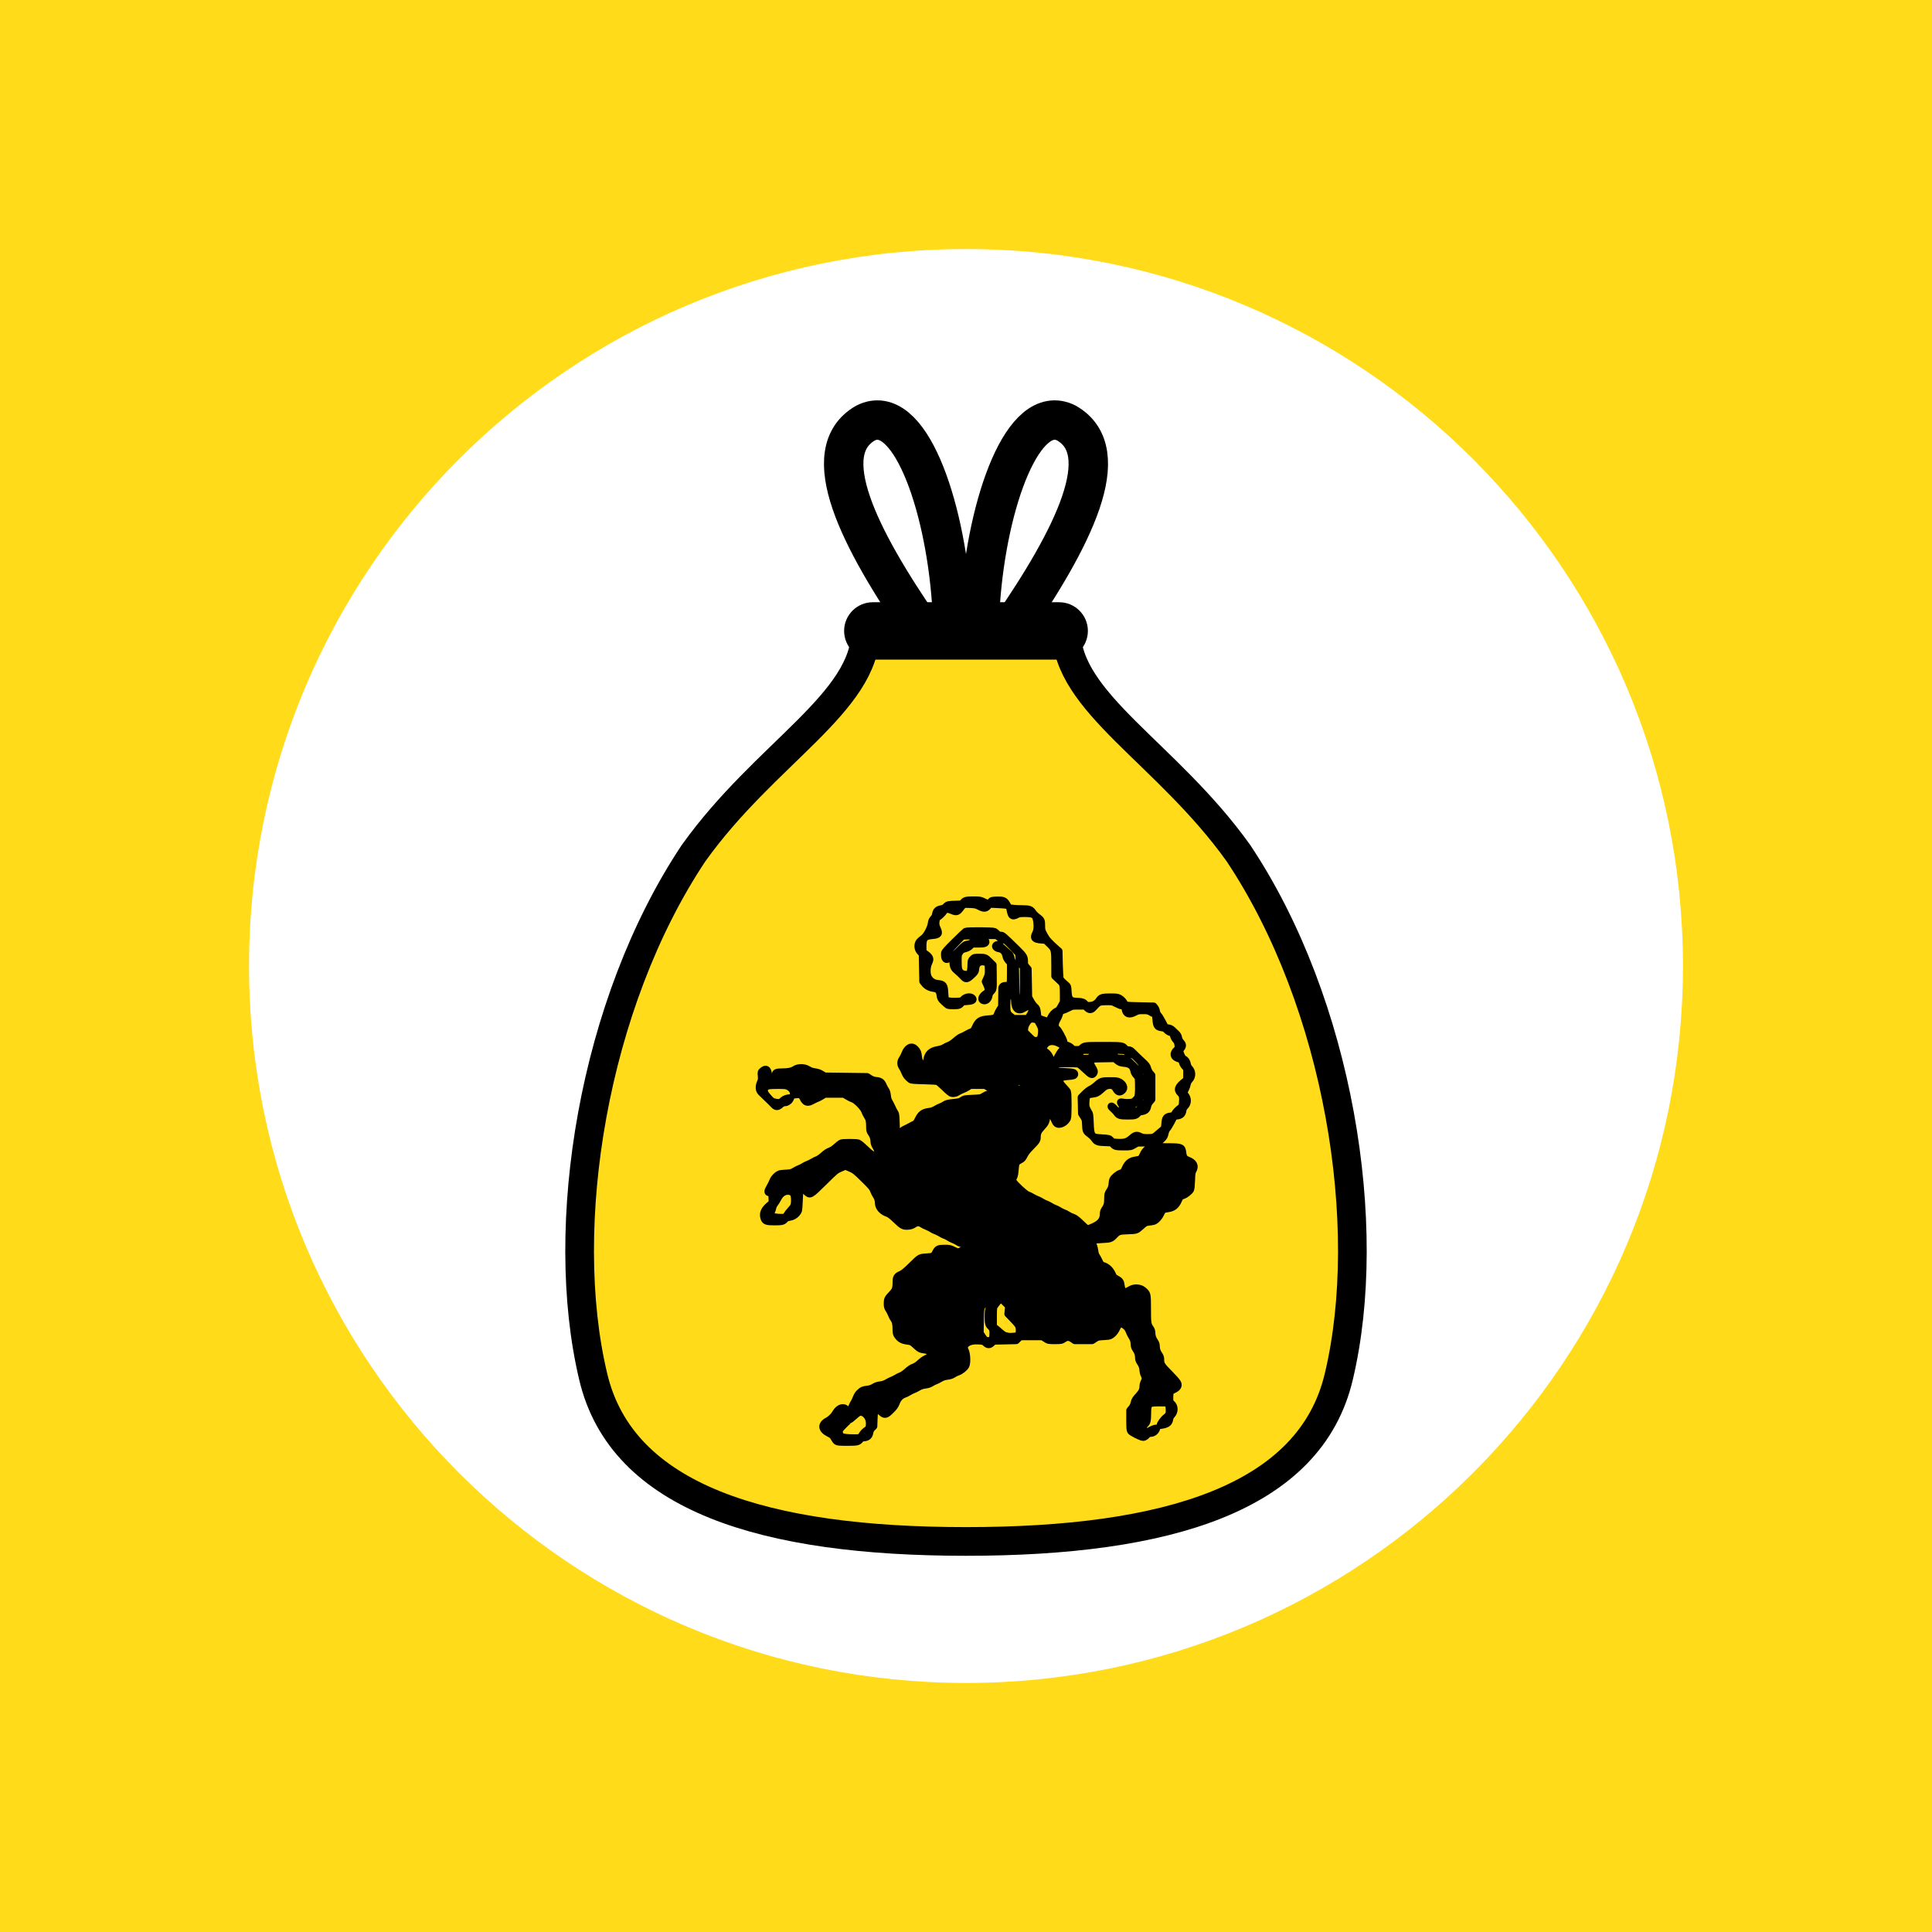
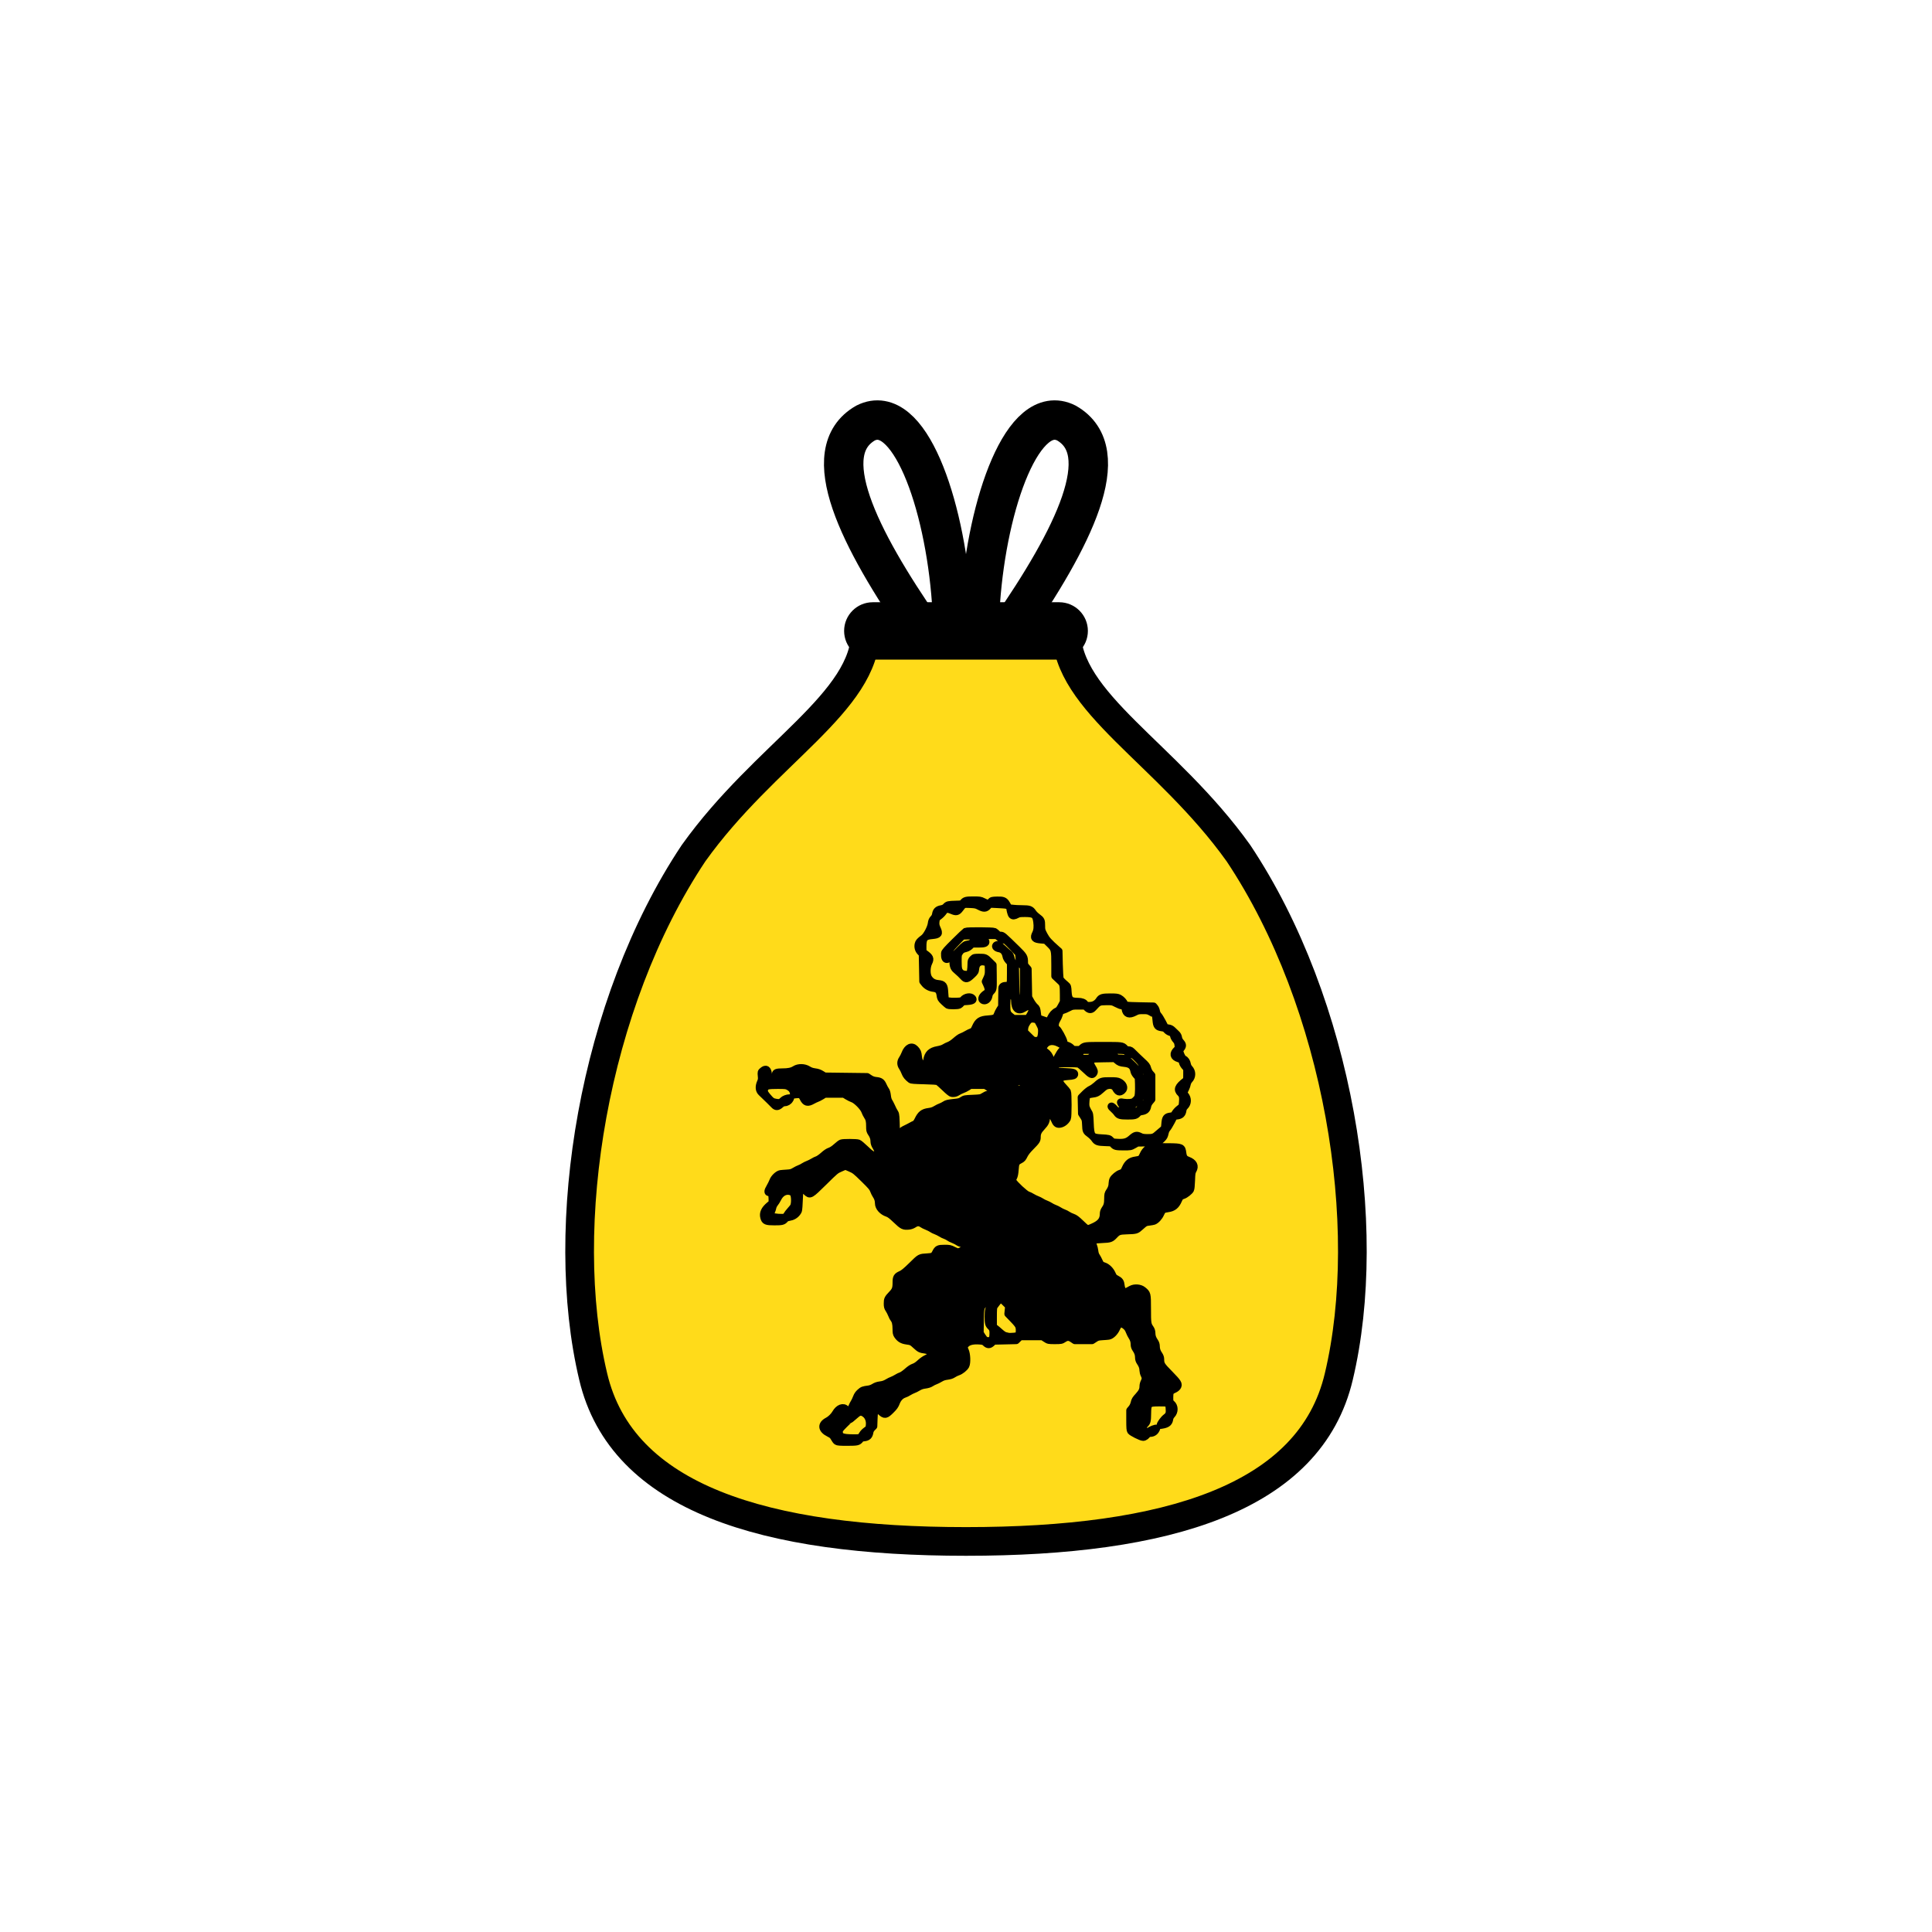
<svg xmlns="http://www.w3.org/2000/svg" viewBox="0 0 512 512">
-   <rect width="512" height="512" fill="#ffdb1a" />
+   <rect width="512" height="512" fill="#ffffff" />
  <circle cx="256" cy="256" r="190" fill="#ffffff" />
  <g transform="translate(256 266) scale(0.95) translate(-256 -290)">
    <path d="M228 186 C228 206 200 220 180 248 C152 290 142 352 152 394 C160 428 200 440 256 440 C312 440 352 428 360 394 C370 352 360 290 332 248 C312 220 284 206 284 186 Z" fill="#ffdb1a" stroke="#000000" stroke-width="8" stroke-linejoin="round" />
    <path d="M244 186 C226 160 214 136 228 128 C240 122 250 150 252 178" fill="none" stroke="#000000" stroke-width="11" stroke-linecap="round" />
    <path d="M268 186 C286 160 298 136 284 128 C272 122 262 150 260 178" fill="none" stroke="#000000" stroke-width="11" stroke-linecap="round" />
    <rect x="222" y="178" width="68" height="16" rx="8" fill="#000000" />
    <g transform="translate(187.3 254.9) scale(1.230)">
      <path fill="#000000" stroke="#000000" stroke-width="1.6" stroke-linejoin="round" fill-rule="evenodd" d="M26.53 127.81C26.38 127.71 26.11 127.34 25.93 127.00C25.65 126.49 25.46 126.32 24.79 125.99C23.03 125.12 22.91 123.94 24.50 123.12C25.12 122.80 25.89 122.05 26.25 121.41C26.95 120.18 28.05 119.77 28.68 120.51C29.15 121.07 29.63 120.85 30.00 119.88C30.10 119.63 30.30 119.24 30.45 119.00C30.61 118.76 30.85 118.24 31.00 117.85C31.19 117.34 31.43 116.99 31.83 116.64C32.40 116.13 32.56 116.08 33.71 115.93C34.11 115.88 34.59 115.71 34.96 115.48C35.38 115.21 35.81 115.06 36.43 114.98C37.06 114.90 37.51 114.74 38.00 114.45C38.38 114.22 38.88 113.97 39.12 113.89C39.35 113.81 39.80 113.59 40.12 113.39C40.43 113.19 40.90 112.96 41.15 112.88C41.40 112.80 42.01 112.38 42.50 111.94C43.09 111.41 43.60 111.07 44.02 110.93C44.44 110.79 44.90 110.48 45.42 110.00C45.85 109.59 46.51 109.13 46.90 108.96C48.34 108.32 48.15 107.27 46.56 107.07C45.54 106.94 45.36 106.85 44.52 106.08C43.58 105.21 43.49 105.17 42.39 105.02C41.38 104.88 40.82 104.54 40.28 103.75C40.04 103.40 40.00 103.17 39.99 102.26C39.99 101.16 39.81 100.41 39.45 100.01C39.34 99.89 39.12 99.46 38.96 99.05C38.80 98.64 38.51 98.09 38.33 97.83C38.06 97.42 38.00 97.20 38.00 96.54C38.00 95.57 38.08 95.40 39.00 94.43C39.84 93.56 40.00 93.12 40.00 91.75C40.00 90.59 40.16 90.33 41.10 89.91C41.63 89.68 42.22 89.20 43.57 87.88C45.50 85.98 45.35 86.06 47.14 85.95C48.34 85.88 48.55 85.77 48.94 85.00C49.39 84.10 49.60 84.00 51.00 84.00C52.11 84.00 52.25 84.03 53.05 84.44C54.05 84.94 54.15 84.93 55.39 84.22C55.95 83.89 56.25 83.64 56.25 83.49C56.25 83.25 56.17 83.21 55.10 83.00C54.71 82.92 54.25 82.75 54.07 82.61C53.89 82.47 53.41 82.22 53.00 82.06C52.59 81.90 52.11 81.66 51.93 81.52C51.75 81.38 51.40 81.20 51.15 81.12C50.89 81.04 50.43 80.81 50.12 80.61C49.81 80.42 49.31 80.17 49.02 80.07C48.72 79.97 48.32 79.76 48.11 79.62C47.91 79.47 47.41 79.22 47.00 79.06C46.59 78.90 46.07 78.64 45.85 78.48C45.29 78.09 44.69 78.11 44.03 78.56C43.69 78.78 43.27 78.93 42.88 78.97C41.71 79.08 41.47 78.97 40.01 77.57C38.95 76.56 38.52 76.24 38.03 76.07C36.87 75.69 36.00 74.71 36.00 73.79C36.00 73.14 35.82 72.55 35.45 72.01C35.28 71.76 35.02 71.25 34.88 70.87C34.66 70.26 34.37 69.92 32.66 68.24C30.79 66.41 30.63 66.29 29.59 65.84L28.50 65.37L27.41 65.84C26.33 66.30 26.26 66.36 23.60 68.99C20.52 72.02 20.50 72.03 19.65 71.22C18.84 70.45 18.32 70.34 18.19 70.92C18.15 71.07 18.08 72.15 18.03 73.33C17.93 75.39 17.92 75.49 17.59 75.91C17.14 76.51 16.52 76.87 15.73 76.99C15.26 77.07 15.00 77.19 14.82 77.41C14.39 77.93 14.10 78.00 12.40 78.00C10.54 78.00 10.23 77.87 10.00 77.00C9.74 76.04 10.13 75.19 11.25 74.25L11.88 73.73L11.88 72.83C11.88 71.85 11.67 71.38 11.24 71.38C10.81 71.38 10.83 71.02 11.34 70.16C11.61 69.69 11.93 69.05 12.05 68.72C12.31 68.01 13.22 67.16 13.80 67.07C14.01 67.04 14.66 66.98 15.24 66.95C16.16 66.89 16.39 66.82 16.99 66.46C17.38 66.23 17.88 65.97 18.12 65.89C18.37 65.81 18.78 65.60 19.04 65.42C19.31 65.25 19.76 65.02 20.04 64.92C20.32 64.82 20.81 64.58 21.12 64.39C21.43 64.19 21.90 63.96 22.15 63.88C22.40 63.80 23.01 63.38 23.50 62.94C24.08 62.41 24.60 62.07 25.00 61.94C25.40 61.80 25.91 61.47 26.45 60.98C26.90 60.57 27.41 60.18 27.58 60.12C27.99 59.96 31.02 59.97 31.44 60.13C31.62 60.19 32.35 60.81 33.06 61.49C34.37 62.75 34.75 62.96 35.51 62.85C36.03 62.78 36.00 61.92 35.44 61.03C35.11 60.49 35.00 60.16 34.99 59.75C34.99 59.07 34.78 58.48 34.33 57.83C34.04 57.40 34.00 57.22 34.00 56.33C34.00 55.15 33.88 54.64 33.45 54.01C33.28 53.76 33.02 53.24 32.88 52.86C32.56 51.99 30.96 50.38 30.17 50.13C29.91 50.04 29.35 49.77 28.94 49.52L28.19 49.06L26.00 49.06L23.81 49.06L23.06 49.52C22.65 49.77 22.17 50.01 22.00 50.06C21.83 50.11 21.40 50.32 21.05 50.51C19.93 51.14 19.44 51.01 18.89 49.91C18.55 49.23 18.25 49.08 17.43 49.16L16.78 49.23L16.70 48.76C16.61 48.16 16.24 47.69 15.58 47.34C15.11 47.09 14.89 47.06 13.12 47.06C11.01 47.06 10.51 47.17 10.27 47.70C9.99 48.31 10.09 48.70 10.73 49.46C11.67 50.58 11.89 50.74 12.67 50.88C13.52 51.04 13.83 50.96 14.26 50.50C14.59 50.15 15.29 49.88 15.85 49.88C16.14 49.88 16.14 49.88 15.91 50.26C15.65 50.72 15.16 51.00 14.63 51.00C14.37 51.00 14.10 51.14 13.77 51.44C13.16 51.99 12.76 52.00 12.29 51.49C11.98 51.16 10.73 49.93 9.41 48.67C8.86 48.14 8.81 47.29 9.27 46.27C9.47 45.83 9.50 45.58 9.43 44.89C9.35 44.05 9.35 44.04 9.75 43.71C10.47 43.10 10.92 43.37 11.04 44.49C11.17 45.59 11.47 45.80 12.95 45.86C14.45 45.91 15.00 45.82 15.00 45.51C15.00 45.23 14.67 45.13 13.81 45.13C13.11 45.12 12.63 44.87 12.63 44.50C12.63 44.13 13.02 44.00 14.16 44.00C15.56 44.00 16.38 43.83 17.03 43.41C17.85 42.88 19.18 42.90 20.06 43.46C20.52 43.75 20.93 43.89 21.56 43.98C22.20 44.06 22.62 44.21 23.11 44.52L23.79 44.94L28.61 45.00L33.44 45.06L34.06 45.47C34.51 45.76 34.90 45.89 35.44 45.95C36.42 46.05 36.71 46.26 37.08 47.08C37.24 47.46 37.50 47.93 37.65 48.13C37.84 48.38 37.95 48.79 38.02 49.38C38.08 49.92 38.21 50.42 38.37 50.66C38.51 50.88 38.74 51.32 38.88 51.62C39.29 52.52 39.49 52.91 39.75 53.31C39.96 53.65 39.99 54.04 40.07 57.66C40.17 61.73 40.20 61.95 40.64 61.42C40.76 61.28 40.83 60.70 40.88 59.57C40.95 57.60 41.04 57.41 42.16 56.88C42.59 56.67 43.17 56.38 43.44 56.22C43.72 56.06 44.09 55.88 44.26 55.81C44.45 55.73 44.70 55.41 44.94 54.92C45.59 53.57 46.13 53.15 47.41 52.98C48.06 52.90 48.50 52.75 49.00 52.45C49.38 52.22 49.88 51.97 50.12 51.89C50.37 51.81 50.78 51.60 51.05 51.42C51.46 51.15 51.79 51.07 52.99 50.94C54.24 50.82 54.51 50.75 54.99 50.43C55.51 50.08 55.62 50.06 57.38 49.99C59.14 49.91 59.26 49.89 59.83 49.54C60.74 48.99 60.76 48.98 63.19 48.89L65.44 48.80L66.07 48.39C66.62 48.04 66.85 47.98 67.66 47.94C68.81 47.89 68.88 47.86 68.88 47.26C68.88 46.24 68.01 45.91 67.05 46.55C66.78 46.72 66.33 46.95 66.05 47.05C65.76 47.15 65.30 47.38 65.01 47.55C63.83 48.30 62.15 48.27 60.89 47.48L60.21 47.06L58.51 47.06L56.81 47.06L56.18 47.47C55.83 47.69 55.30 47.96 54.99 48.06C54.69 48.17 54.23 48.40 53.98 48.56C53.53 48.86 53.23 48.93 52.65 48.89C52.47 48.88 51.88 48.41 51.09 47.64C50.39 46.96 49.67 46.33 49.50 46.24C49.27 46.11 48.41 46.05 46.36 46.00C44.17 45.95 43.48 45.90 43.30 45.76C42.60 45.22 42.22 44.76 41.99 44.13C41.85 43.75 41.58 43.22 41.40 42.95C40.96 42.31 40.96 41.69 41.40 41.05C41.58 40.78 41.85 40.26 41.99 39.89C42.54 38.42 43.55 37.95 44.34 38.78C44.87 39.35 44.96 39.57 45.06 40.53C45.16 41.47 45.48 42.06 46.03 42.37C46.57 42.68 46.79 42.44 46.95 41.39C47.17 39.91 47.87 39.23 49.45 38.95C50.07 38.84 50.65 38.66 50.95 38.46C51.22 38.29 51.71 38.05 52.04 37.93C52.39 37.80 53.00 37.39 53.51 36.93C54.00 36.49 54.60 36.07 54.85 36.00C55.10 35.92 55.62 35.67 56.00 35.44C56.38 35.22 56.83 34.99 57.00 34.94C57.48 34.79 57.64 34.62 57.97 33.88C58.59 32.47 59.15 32.10 60.85 31.99C62.34 31.90 62.69 31.72 62.96 30.94C63.05 30.67 63.31 30.17 63.53 29.82L63.94 29.19L63.96 27.19C63.97 26.09 63.99 25.09 63.99 24.98C64.01 24.59 64.37 24.38 64.99 24.38C65.92 24.38 65.94 24.33 65.94 21.63L65.94 19.29L65.48 18.78C65.20 18.47 64.98 18.08 64.93 17.79C64.75 16.79 64.23 16.21 63.38 16.06C62.77 15.96 62.39 15.59 62.62 15.31C62.93 14.95 63.31 15.11 64.20 15.97C64.68 16.43 65.26 16.95 65.48 17.12C65.81 17.37 65.93 17.59 66.07 18.17C66.19 18.69 66.36 19.04 66.65 19.34L67.06 19.76L67.13 23.35C67.17 25.32 67.21 26.95 67.23 26.97C67.35 27.10 68.05 27.38 68.28 27.38C68.86 27.37 68.88 27.28 68.88 23.64L68.88 20.20L68.42 19.73C67.98 19.29 67.96 19.20 67.88 18.19L67.79 17.13L66.43 15.72C64.87 14.11 64.97 14.18 64.32 14.07C64.01 14.01 63.68 13.83 63.42 13.57C63.19 13.34 62.88 13.12 62.72 13.09C62.56 13.05 60.77 13.06 58.74 13.11L55.04 13.19L53.74 14.55C52.17 16.19 52.14 16.24 52.13 17.19C52.12 18.02 51.89 18.50 51.50 18.50C51.12 18.50 50.95 18.03 50.99 17.09C51.00 16.81 51.45 16.29 53.28 14.48C54.53 13.24 55.65 12.18 55.77 12.11C56.09 11.94 61.95 11.97 62.29 12.14C62.44 12.22 62.71 12.44 62.90 12.64C63.15 12.91 63.35 13.00 63.69 13.00C64.18 13.00 64.20 13.02 67.47 16.22C69.00 17.73 69.12 17.93 69.12 19.15C69.12 19.64 69.20 19.82 69.53 20.20L69.94 20.67L70.00 23.86L70.06 27.06L70.55 27.94C70.81 28.42 71.23 28.99 71.47 29.20C71.89 29.56 71.92 29.65 72.05 30.69C72.18 31.78 72.20 31.81 72.56 31.92C72.77 31.98 73.23 32.14 73.59 32.27C74.43 32.59 74.71 32.50 75.02 31.80C75.35 31.06 75.88 30.47 76.46 30.20C76.85 30.03 77.03 29.81 77.44 29.06L77.94 28.12L77.94 26.47C77.94 24.42 77.86 24.03 77.34 23.54C77.12 23.33 76.73 22.96 76.47 22.72L76.00 22.28L76.00 19.86C76.00 16.30 75.96 16.14 74.85 15.05L73.94 14.16L72.88 14.07C71.36 13.94 71.11 13.64 71.64 12.60C71.97 11.95 72.06 11.05 71.90 9.91C71.68 8.36 71.28 8.08 69.26 8.07C68.12 8.07 67.86 8.10 67.41 8.34C66.78 8.68 66.48 8.70 66.22 8.41C66.04 8.21 65.73 6.94 65.83 6.84C65.85 6.81 66.17 6.84 66.53 6.89C66.89 6.94 67.82 6.99 68.60 6.99C70.23 7.00 70.54 7.11 71.04 7.86C71.22 8.14 71.68 8.59 72.06 8.87C72.94 9.52 73.00 9.66 73.00 10.86C73.00 11.81 73.03 11.92 73.57 12.95C74.13 14.01 74.64 14.57 76.50 16.22L76.94 16.60L77.01 19.58C77.05 21.22 77.14 22.70 77.22 22.88C77.35 23.18 77.65 23.51 78.50 24.23C78.93 24.60 78.94 24.61 79.01 25.87C79.12 27.63 79.51 28.00 81.29 28.00C82.06 28.00 82.67 28.23 82.87 28.61C83.03 28.91 83.57 29.01 84.35 28.89C85.02 28.78 85.64 28.36 86.05 27.73C86.45 27.11 86.82 27.00 88.56 27.00C89.89 27.00 90.21 27.04 90.62 27.25C91.09 27.49 91.75 28.20 91.75 28.47C91.75 28.88 92.16 28.94 95.28 29.00L98.40 29.06L98.68 29.39C98.84 29.57 99.00 29.97 99.05 30.27C99.10 30.60 99.27 30.95 99.47 31.16C99.66 31.36 100.09 32.06 100.44 32.73L101.06 33.94L101.68 34.02C102.16 34.09 102.41 34.21 102.75 34.55C102.99 34.79 103.36 35.15 103.58 35.35C103.85 35.60 104.00 35.87 104.06 36.26C104.12 36.63 104.30 36.97 104.59 37.29C105.08 37.84 105.07 38.16 104.56 38.77C104.33 39.05 104.29 39.19 104.37 39.47C104.61 40.28 105.00 40.98 105.24 41.06C105.62 41.18 105.97 41.69 106.06 42.28C106.12 42.62 106.29 42.96 106.52 43.20C107.22 43.94 107.22 45.07 106.52 45.80C106.30 46.03 106.11 46.39 106.05 46.69C106.01 46.96 105.84 47.44 105.69 47.75C105.22 48.69 105.21 48.81 105.57 49.24C106.24 50.03 106.21 51.13 105.51 51.81C105.25 52.05 105.11 52.33 105.05 52.72C104.93 53.54 104.58 53.88 103.75 53.98L103.06 54.06L102.44 55.27C102.09 55.94 101.66 56.64 101.48 56.84C101.27 57.06 101.10 57.45 101.00 57.92C100.88 58.49 100.75 58.75 100.37 59.13C99.50 60.00 99.32 60.05 96.89 60.10L94.71 60.13L93.94 60.57C93.17 61.00 93.16 61.00 91.57 61.00C89.89 61.00 89.61 60.93 89.17 60.39C88.91 60.08 88.84 60.07 87.48 60.03C85.77 59.98 85.47 59.88 84.99 59.17C84.78 58.87 84.31 58.40 83.93 58.12C83.07 57.48 83.04 57.42 82.98 55.99C82.93 54.88 82.90 54.74 82.50 54.12L82.06 53.44L82.02 51.61L81.98 49.77L82.80 48.94C83.26 48.48 83.87 48.01 84.18 47.88C84.48 47.75 85.04 47.36 85.42 47.02C86.49 46.04 86.63 46.00 88.50 46.00C89.88 46.00 90.21 46.04 90.62 46.25C91.58 46.74 91.93 47.68 91.34 48.21C90.70 48.80 90.26 48.64 89.73 47.66C89.49 47.20 88.79 46.95 88.11 47.08C87.52 47.19 87.33 47.31 86.56 48.00C85.68 48.80 85.36 48.95 84.34 49.06C83.88 49.11 83.42 49.22 83.33 49.32C83.12 49.52 82.95 51.16 83.07 51.83C83.12 52.09 83.33 52.59 83.54 52.93C83.93 53.54 83.94 53.59 84.02 55.56C84.14 58.61 84.31 58.84 86.53 58.95C88.22 59.04 88.34 59.07 88.76 59.53C89.09 59.89 89.18 59.92 90.16 59.97C91.78 60.06 92.46 59.86 93.37 59.06C94.24 58.28 94.57 58.21 95.39 58.63C95.77 58.83 96.14 58.89 96.98 58.90C98.29 58.91 98.54 58.82 99.47 57.97C99.87 57.61 100.35 57.20 100.54 57.06C100.84 56.84 100.88 56.71 100.96 55.77C101.06 54.43 101.27 54.14 102.24 54.02C102.88 53.94 102.94 53.91 103.25 53.38C103.43 53.07 103.86 52.60 104.22 52.33C104.85 51.86 104.86 51.84 104.94 51.04C105.07 49.84 104.96 49.27 104.51 48.85C103.64 48.03 103.91 47.33 105.62 46.02C105.91 45.80 105.92 45.71 105.92 44.53L105.92 43.27L105.47 42.77C105.22 42.49 104.98 42.07 104.93 41.82C104.83 41.31 104.73 41.21 104.06 41.00C102.86 40.62 102.71 39.86 103.66 38.97C104.01 38.64 104.02 38.59 103.94 37.91C103.87 37.34 103.76 37.09 103.43 36.73C103.20 36.47 102.98 36.07 102.93 35.82C102.84 35.31 102.73 35.21 102.10 35.01C101.84 34.93 101.49 34.68 101.31 34.47C101.04 34.15 100.85 34.06 100.27 33.98C99.27 33.85 99.06 33.57 98.95 32.25C98.90 31.68 98.84 31.17 98.80 31.11C98.77 31.05 98.37 30.80 97.93 30.55C97.16 30.12 97.05 30.10 95.99 30.10C94.98 30.10 94.79 30.14 94.13 30.49C92.84 31.16 92.14 30.92 91.94 29.74C91.85 29.23 91.60 29.00 91.13 29.00C90.98 29.00 90.46 28.79 89.96 28.53C89.07 28.07 89.05 28.06 87.67 28.07C86.01 28.09 85.93 28.13 84.71 29.48C84.24 30.00 83.82 30.00 83.28 29.47L82.86 29.06L81.40 29.06C79.96 29.06 79.92 29.07 79.06 29.52C78.58 29.77 78.01 30.01 77.79 30.06C77.31 30.16 77.21 30.27 77.01 31.00C76.92 31.31 76.69 31.82 76.49 32.14C76.00 32.91 75.97 33.89 76.43 34.20C76.80 34.44 77.93 36.50 78.05 37.14C78.15 37.67 78.26 37.79 78.93 38.00C79.20 38.09 79.58 38.33 79.77 38.54C80.08 38.88 80.19 38.91 80.92 38.93C81.63 38.94 81.78 38.90 82.08 38.61C82.73 38.00 82.76 38.00 87.00 38.00C91.28 38.00 91.30 38.00 91.90 38.64C92.15 38.91 92.35 39.00 92.70 39.00C93.10 39.00 93.26 39.10 93.86 39.72C94.25 40.11 95.08 40.92 95.72 41.51C96.76 42.46 96.90 42.65 97.06 43.23C97.15 43.59 97.40 44.08 97.61 44.32L98.00 44.76L98.00 47.49L98.00 50.23L97.57 50.74C97.32 51.04 97.11 51.45 97.06 51.76C96.93 52.52 96.56 52.86 95.76 52.99C95.26 53.07 95.00 53.18 94.82 53.41C94.39 53.93 94.10 54.00 92.50 54.00C90.84 54.00 90.45 53.89 90.06 53.29C89.93 53.10 89.59 52.72 89.29 52.46C88.99 52.19 88.75 51.93 88.75 51.86C88.75 51.60 89.09 51.78 89.52 52.28L89.98 52.81L92.46 52.85L94.94 52.89L95.24 52.30C95.43 51.95 95.81 51.53 96.21 51.23L96.88 50.74L96.88 47.48L96.87 44.22L96.44 43.74C96.20 43.47 95.97 43.10 95.93 42.91C95.78 42.21 95.60 41.92 94.77 41.05C94.06 40.31 93.84 40.15 93.40 40.08C93.05 40.03 92.71 39.85 92.40 39.57C91.83 39.05 92.26 39.09 86.53 39.11L82.01 39.12L81.82 39.49C81.57 39.97 81.57 40.55 81.83 40.76C81.96 40.87 82.35 40.93 82.96 40.92C83.82 40.92 83.91 40.89 84.29 40.53C84.88 39.96 85.22 39.88 87.01 39.88C88.77 39.88 89.22 39.99 89.74 40.55C90.00 40.83 90.14 40.87 90.80 40.87C92.03 40.88 92.25 40.99 93.68 42.42C94.82 43.57 95.01 43.82 95.08 44.26C95.13 44.56 95.31 44.96 95.50 45.17C95.69 45.39 95.90 45.69 95.98 45.84C96.17 46.19 96.17 48.80 95.98 49.16C95.83 49.46 93.77 51.52 93.25 51.90C92.60 52.37 91.44 52.01 91.01 51.20C90.78 50.77 90.82 50.75 91.62 50.89C92.00 50.95 92.65 50.97 93.06 50.93C93.73 50.85 93.87 50.78 94.33 50.33C94.80 49.85 94.86 49.74 94.94 48.96C94.99 48.49 95.01 47.47 94.98 46.69L94.92 45.27L94.47 44.77C94.19 44.46 93.98 44.08 93.93 43.79C93.73 42.69 93.12 42.19 91.81 42.06C90.84 41.96 90.62 41.87 90.02 41.35L89.60 40.98L86.98 41.02C84.09 41.07 84.13 41.06 84.13 41.88C84.13 42.16 84.26 42.54 84.49 42.90C84.99 43.70 85.06 43.96 84.82 44.32C84.48 44.83 84.18 44.70 82.94 43.50C82.30 42.88 81.63 42.32 81.44 42.25C80.95 42.07 76.46 42.09 76.28 42.27C76.19 42.36 76.12 42.72 76.12 43.09C76.12 43.88 76.01 43.83 78.34 43.93C80.09 44.00 80.50 44.11 80.50 44.50C80.50 44.85 80.20 44.96 78.95 45.04C77.75 45.12 77.30 45.31 77.18 45.81C77.06 46.28 77.23 46.63 78.00 47.44C78.39 47.85 78.78 48.31 78.86 48.46C79.05 48.83 79.05 54.16 78.86 54.54C78.47 55.31 77.66 55.87 76.96 55.88C76.46 55.88 76.24 55.66 75.88 54.81C75.57 54.11 75.22 53.68 74.72 53.42C74.24 53.17 74.13 53.29 74.12 54.04C74.12 55.12 73.92 55.59 73.06 56.50C72.24 57.38 72.00 57.89 72.00 58.79C72.00 59.46 71.87 59.67 70.58 60.97C69.78 61.78 69.33 62.36 69.06 62.91C68.74 63.57 68.60 63.73 68.08 64.00C67.22 64.44 67.10 64.68 67.00 66.16C66.93 67.09 66.83 67.58 66.63 67.96C66.38 68.44 66.37 68.51 66.54 68.83C66.87 69.47 69.27 71.70 69.82 71.87C70.09 71.96 70.57 72.19 70.88 72.39C71.19 72.58 71.68 72.82 71.96 72.92C72.24 73.02 72.69 73.25 72.96 73.42C73.22 73.60 73.67 73.82 73.96 73.92C74.24 74.02 74.69 74.25 74.96 74.42C75.22 74.60 75.67 74.82 75.96 74.92C76.24 75.02 76.69 75.25 76.96 75.42C77.22 75.60 77.68 75.82 77.97 75.93C78.26 76.03 78.70 76.25 78.96 76.43C79.22 76.61 79.71 76.84 80.05 76.95C80.52 77.11 80.95 77.42 81.81 78.25C83.38 79.76 83.28 79.73 84.59 79.16C86.35 78.39 87.00 77.59 87.00 76.17C87.00 75.82 87.11 75.51 87.33 75.17C87.85 74.43 87.99 73.91 87.99 72.74C88.00 71.78 88.04 71.61 88.33 71.17C88.78 70.53 88.99 69.93 88.99 69.28C89.00 68.98 89.08 68.58 89.18 68.38C89.44 67.89 90.32 67.16 90.86 66.99C91.50 66.78 91.63 66.65 91.97 65.88C92.50 64.67 93.14 64.16 94.32 63.99C95.43 63.83 95.60 63.72 95.96 62.90C96.53 61.59 97.38 60.99 98.68 60.96C99.10 60.95 100.52 60.95 101.84 60.97C104.75 61.01 104.84 61.05 105.02 62.38C105.15 63.38 105.39 63.71 106.18 64.01C107.51 64.51 107.93 65.35 107.34 66.34C107.10 66.75 107.05 67.04 107.00 68.62C106.96 69.72 106.88 70.54 106.78 70.71C106.54 71.13 105.63 71.85 105.14 72.01C104.50 72.22 104.37 72.35 104.03 73.12C103.50 74.33 102.86 74.84 101.68 75.01C100.56 75.17 100.41 75.27 100.01 76.17C99.67 76.93 98.99 77.67 98.45 77.87C98.31 77.92 97.86 78.00 97.46 78.05C96.55 78.15 96.44 78.21 95.42 79.13C94.50 79.96 94.49 79.97 92.29 80.04C90.63 80.09 90.32 80.20 89.56 81.00C88.74 81.87 88.59 81.93 86.75 82.01C84.42 82.12 84.31 82.20 84.74 83.30C84.88 83.65 85.02 84.26 85.07 84.65C85.11 85.11 85.25 85.53 85.46 85.83C85.63 86.09 85.90 86.58 86.05 86.93C86.37 87.65 86.51 87.79 87.14 87.99C87.87 88.22 88.62 88.96 89.01 89.83C89.32 90.52 89.44 90.65 89.99 90.93C90.75 91.32 90.95 91.61 91.04 92.48C91.17 93.61 91.74 94.10 92.48 93.71C92.66 93.61 93.04 93.41 93.31 93.26C94.08 92.84 95.31 92.93 95.96 93.45C97.00 94.29 97.00 94.28 97.01 97.74C97.01 101.02 97.05 101.28 97.67 102.17C97.91 102.52 98.00 102.82 98.01 103.24C98.01 103.93 98.21 104.52 98.67 105.17C98.91 105.52 99.00 105.82 99.01 106.24C99.01 106.93 99.21 107.52 99.67 108.17C99.89 108.51 100.00 108.82 100.00 109.17C100.00 110.31 100.17 110.58 102.06 112.50C103.99 114.47 104.22 114.84 103.81 115.45C103.70 115.63 103.37 115.88 103.08 116.01C102.19 116.40 102.06 116.62 102.06 117.82C102.07 118.85 102.07 118.88 102.48 119.22C103.22 119.84 103.24 121.05 102.52 121.80C102.27 122.05 102.11 122.38 102.05 122.73C101.93 123.51 101.58 123.84 100.66 124.05C100.23 124.15 99.88 124.19 99.88 124.15C99.89 123.81 100.67 122.74 101.19 122.35C101.91 121.81 102.04 121.42 101.92 120.16C101.82 119.08 101.78 119.06 99.75 119.06C97.18 119.06 97.07 119.16 97.04 121.52C97.02 123.17 96.94 123.47 96.42 123.96C95.90 124.45 96.12 125.49 96.79 125.74C97.01 125.82 97.13 125.77 97.38 125.49C97.65 125.17 98.95 124.67 99.11 124.82C99.13 124.84 99.03 125.06 98.88 125.30C98.59 125.77 98.05 126.02 97.44 125.97C97.22 125.95 97.06 126.01 97.02 126.12C96.90 126.48 96.38 126.88 96.03 126.88C95.56 126.88 93.43 125.81 93.19 125.46C93.04 125.25 93.00 124.75 93.00 122.98L93.00 120.77L93.41 120.28C93.68 119.96 93.88 119.53 93.99 119.08C94.12 118.49 94.27 118.23 94.94 117.51C95.75 116.62 96.00 116.10 96.00 115.25C96.00 115.00 96.11 114.58 96.25 114.31C96.57 113.69 96.57 113.31 96.25 112.69C96.11 112.42 96.00 111.97 95.99 111.69C95.99 111.07 95.77 110.46 95.33 109.83C95.09 109.48 95.00 109.18 94.99 108.76C94.99 108.07 94.79 107.48 94.33 106.83C94.10 106.49 94.00 106.18 94.00 105.83C94.00 105.14 93.82 104.56 93.45 104.01C93.28 103.76 93.02 103.24 92.87 102.85C92.69 102.36 92.45 101.99 92.11 101.70C91.12 100.86 90.54 100.98 90.01 102.16C89.61 103.06 88.81 103.84 88.20 103.93C87.99 103.96 87.34 104.02 86.75 104.05C85.83 104.11 85.61 104.17 85.07 104.53L84.44 104.94L82.49 104.94L80.54 104.94L79.99 104.57C79.64 104.33 79.28 104.20 79.00 104.20C78.72 104.20 78.36 104.33 78.01 104.57C77.48 104.92 77.40 104.94 76.01 104.94C74.57 104.94 74.56 104.94 73.89 104.50L73.21 104.06L70.67 104.06L68.14 104.06L67.69 104.50L67.24 104.94L64.69 105.00L62.14 105.06L61.72 105.47C61.19 105.98 60.81 105.98 60.30 105.49C59.96 105.16 59.78 105.09 59.09 105.03C57.22 104.88 56.10 105.22 55.59 106.09C55.36 106.49 55.36 106.50 55.68 107.18C56.07 108.00 56.15 109.98 55.82 110.62C55.54 111.14 54.67 111.84 54.01 112.06C53.69 112.16 53.22 112.40 52.95 112.58C52.63 112.80 52.19 112.94 51.58 113.02C50.94 113.10 50.49 113.25 50.00 113.55C49.62 113.78 49.12 114.03 48.88 114.11C48.63 114.19 48.22 114.40 47.95 114.58C47.63 114.79 47.17 114.94 46.58 115.02C45.94 115.10 45.49 115.26 45.00 115.55C44.62 115.78 44.12 116.03 43.88 116.11C43.65 116.19 43.20 116.41 42.88 116.61C42.57 116.81 42.11 117.04 41.86 117.11C41.08 117.36 40.43 118.03 40.07 118.97C39.81 119.66 39.58 119.99 38.82 120.74C37.66 121.89 37.44 121.93 36.50 121.08C35.32 120.03 35.09 120.27 35.00 122.64L34.94 124.36L34.54 124.77C34.27 125.05 34.11 125.37 34.05 125.73C33.92 126.54 33.56 126.89 32.77 126.97C32.26 127.02 32.06 127.10 31.86 127.36C31.40 127.95 31.20 127.99 28.93 128.00C27.23 128.00 26.75 127.96 26.53 127.81ZM31.97 126.77C32.09 126.64 32.28 126.36 32.40 126.15C32.51 125.94 32.88 125.56 33.22 125.32C33.79 124.92 33.85 124.82 33.92 124.26C34.10 122.96 33.60 121.86 32.60 121.34C31.92 120.99 31.50 121.14 30.48 122.08C30.00 122.52 29.54 122.88 29.47 122.88C29.39 122.88 28.83 123.38 28.23 124.00C27.22 125.03 27.12 125.17 27.12 125.62C27.12 126.70 27.71 126.96 30.22 126.99C31.56 127.00 31.78 126.97 31.97 126.77ZM61.77 104.72C61.93 104.46 62.03 103.28 61.95 102.71C61.89 102.33 61.75 102.06 61.45 101.78C60.96 101.32 60.87 100.98 60.88 99.45C60.88 98.05 61.01 97.53 61.50 97.06C61.89 96.69 61.97 96.29 61.75 95.87C61.52 95.44 61.04 95.57 60.30 96.27C59.13 97.38 59.15 97.30 59.10 100.45L59.06 103.21L59.52 103.95C59.77 104.35 60.11 104.76 60.27 104.85C60.61 105.04 61.63 104.95 61.77 104.72ZM67.75 103.75C67.95 103.42 68.02 102.41 67.87 101.87C67.76 101.45 67.46 101.05 66.54 100.10L65.35 98.87L65.44 97.99L65.53 97.11L64.78 96.37C63.67 95.26 63.65 95.26 62.25 97.17C62.10 97.37 62.06 97.86 62.06 99.60L62.06 101.79L62.43 102.05C62.63 102.19 63.15 102.63 63.59 103.03C64.15 103.52 64.53 103.77 64.85 103.82C65.11 103.86 65.37 103.92 65.44 103.95C65.76 104.07 67.65 103.91 67.75 103.75ZM14.81 76.92C14.92 76.88 15.09 76.68 15.20 76.48C15.30 76.28 15.66 75.81 16.00 75.44C16.33 75.07 16.66 74.66 16.73 74.54C17.09 73.87 17.04 71.98 16.65 71.50C16.53 71.35 16.21 71.19 15.94 71.12C14.83 70.88 13.81 71.46 13.19 72.71C12.98 73.12 12.66 73.64 12.47 73.86C12.29 74.08 12.10 74.47 12.05 74.72C12.00 74.98 11.89 75.34 11.80 75.53C11.59 75.94 11.57 76.58 11.77 76.70C12.18 76.95 14.32 77.11 14.81 76.92ZM76.63 40.59C76.95 39.98 77.36 39.34 77.55 39.17C77.82 38.92 77.88 38.76 77.85 38.41C77.82 38.01 77.74 37.94 76.96 37.54C75.59 36.83 74.33 37.00 73.66 38.00C73.24 38.61 73.29 39.00 73.83 39.37C74.43 39.78 74.80 40.30 75.06 41.10C75.26 41.73 75.29 41.76 75.67 41.73C76.03 41.69 76.12 41.59 76.63 40.59ZM72.49 36.66C72.81 36.40 72.99 35.71 73.00 34.73C73.00 34.14 72.92 33.86 72.51 33.10C72.07 32.26 71.99 32.18 71.52 32.08C70.59 31.88 70.17 32.05 69.66 32.85C69.32 33.37 69.19 33.74 69.15 34.22L69.09 34.89L70.09 35.88C71.04 36.83 71.10 36.88 71.65 36.88C72.01 36.88 72.32 36.79 72.49 36.66ZM70.10 31.53C70.51 30.94 70.88 30.15 70.88 29.83C70.88 29.05 69.99 28.92 69.03 29.56C67.74 30.41 66.89 29.75 66.88 27.88C66.87 27.24 66.82 27.14 66.38 26.84C66.01 26.58 65.46 26.56 65.27 26.79C65.19 26.88 65.12 27.64 65.11 28.58C65.08 30.46 65.18 30.76 66.11 31.47L66.64 31.88L68.25 31.88L69.86 31.88L70.10 31.53ZM51.73 28.87C51.62 28.80 51.20 28.44 50.80 28.06C50.13 27.41 50.08 27.32 49.98 26.59C49.83 25.55 49.45 25.15 48.49 25.04C47.67 24.95 46.88 24.53 46.41 23.91L46.06 23.46L46.00 20.36L45.94 17.26L45.52 16.83C45.04 16.34 44.86 15.70 45.01 15.03C45.11 14.57 45.32 14.33 46.28 13.60C46.92 13.11 47.85 11.35 47.98 10.38C48.06 9.78 48.17 9.53 48.47 9.21C48.73 8.95 48.89 8.63 48.95 8.27C49.07 7.49 49.42 7.15 50.25 7.00C50.74 6.91 51.02 6.77 51.27 6.50C51.68 6.05 51.84 6.02 53.54 5.97C54.83 5.94 54.91 5.92 55.17 5.61C55.61 5.07 55.89 5.00 57.53 5.00C58.92 5.00 59.14 5.03 59.69 5.31C60.92 5.91 60.95 5.91 61.37 5.46C61.73 5.07 61.78 5.06 62.90 5.03C64.22 4.98 64.63 5.14 65.05 5.88L65.29 6.29L64.99 6.20C64.82 6.15 63.91 6.08 62.96 6.04L61.24 5.96L60.82 6.42C60.29 7.00 59.89 7.01 58.87 6.48C58.19 6.12 57.98 6.08 56.75 6.02C55.24 5.96 55.31 5.93 54.46 7.05C53.93 7.74 53.63 7.81 52.75 7.44C51.60 6.95 51.22 7.00 50.74 7.70C50.53 8.01 50.08 8.46 49.75 8.70C49.28 9.04 49.14 9.22 49.08 9.59C48.95 10.41 48.99 10.79 49.31 11.48C49.87 12.67 49.69 12.93 48.19 13.07C46.42 13.22 46.08 13.64 46.08 15.61C46.08 16.69 46.10 16.81 46.36 16.99C47.73 17.95 47.88 18.27 47.41 19.23C46.90 20.27 46.90 21.96 47.41 22.73C47.91 23.49 48.54 23.86 49.50 23.96C50.75 24.09 50.94 24.34 51.03 26.00C51.07 26.72 51.14 27.41 51.19 27.53C51.33 27.87 52.19 28.03 53.61 27.98C54.82 27.93 54.92 27.91 55.17 27.61C55.71 26.95 56.87 26.76 57.31 27.25C57.72 27.70 57.31 27.96 56.10 28.03C55.20 28.08 55.05 28.12 54.82 28.40C54.68 28.58 54.44 28.78 54.29 28.86C53.96 29.03 52.02 29.04 51.73 28.87ZM59.64 27.76C59.18 27.47 59.53 26.72 60.41 26.17C60.99 25.80 61.03 25.25 60.55 24.20L60.23 23.50L60.59 22.72C60.88 22.06 60.94 21.78 60.93 20.93C60.91 19.45 60.85 19.29 60.23 19.12C59.01 18.79 58.18 19.33 58.05 20.55C57.97 21.29 57.94 21.34 57.14 22.09C56.16 23.01 55.83 23.08 55.29 22.48C54.94 22.08 54.32 21.49 53.52 20.80C53.06 20.40 52.88 19.83 52.88 18.77C52.87 17.90 52.94 17.79 54.40 16.34C55.58 15.17 55.68 15.10 56.33 15.00C56.85 14.91 57.08 14.80 57.28 14.55C57.95 13.70 60.20 13.61 60.36 14.43C60.44 14.87 60.04 15.00 58.60 15.00L57.24 15.00L56.81 15.43C56.55 15.69 56.16 15.92 55.84 16.00C54.97 16.22 54.78 16.34 54.41 16.89C54.08 17.40 54.06 17.48 54.07 18.99C54.07 20.70 54.19 21.11 54.83 21.61C55.18 21.89 56.27 21.98 56.61 21.76C56.82 21.63 56.98 20.72 56.99 19.58C57.00 18.81 57.03 18.70 57.37 18.37C57.72 18.01 57.78 18.00 58.87 18.00C60.21 18.00 60.26 18.02 61.25 19.00L62.00 19.74L62.03 22.03C62.06 25.25 62.06 25.24 61.57 25.75C61.28 26.05 61.12 26.36 61.06 26.74C60.92 27.61 60.21 28.12 59.64 27.76Z" />
    </g>
  </g>
</svg>
